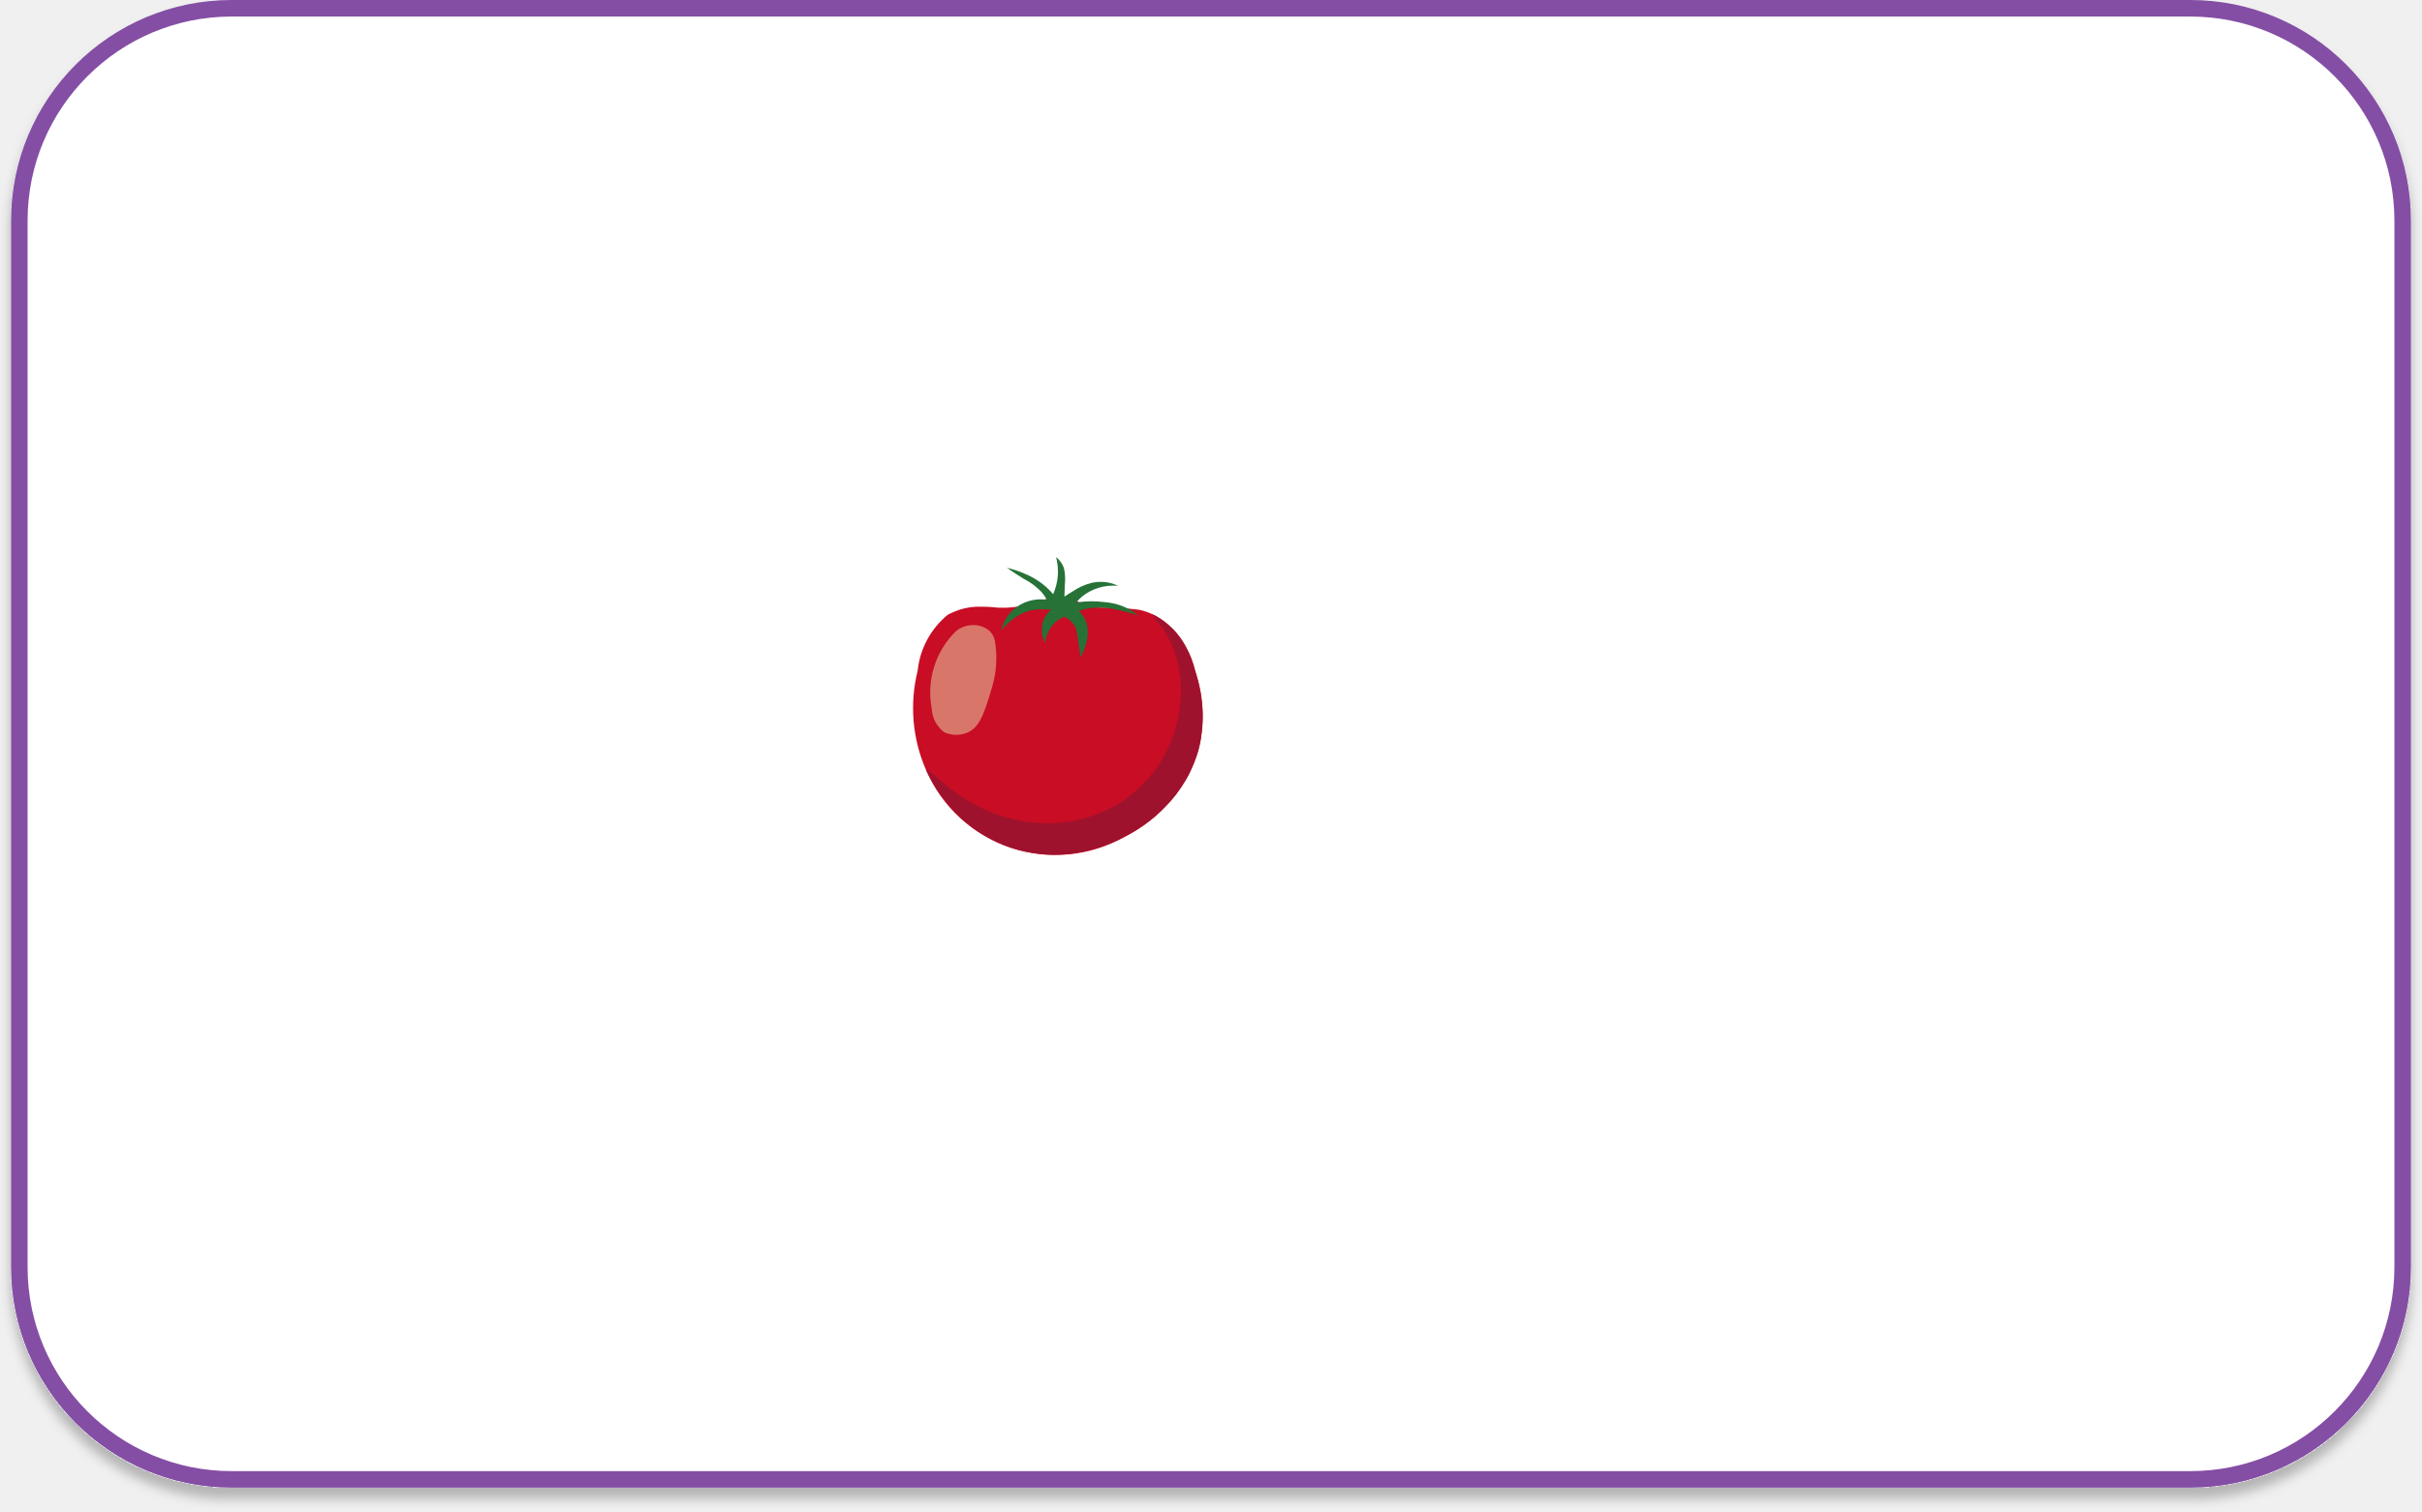
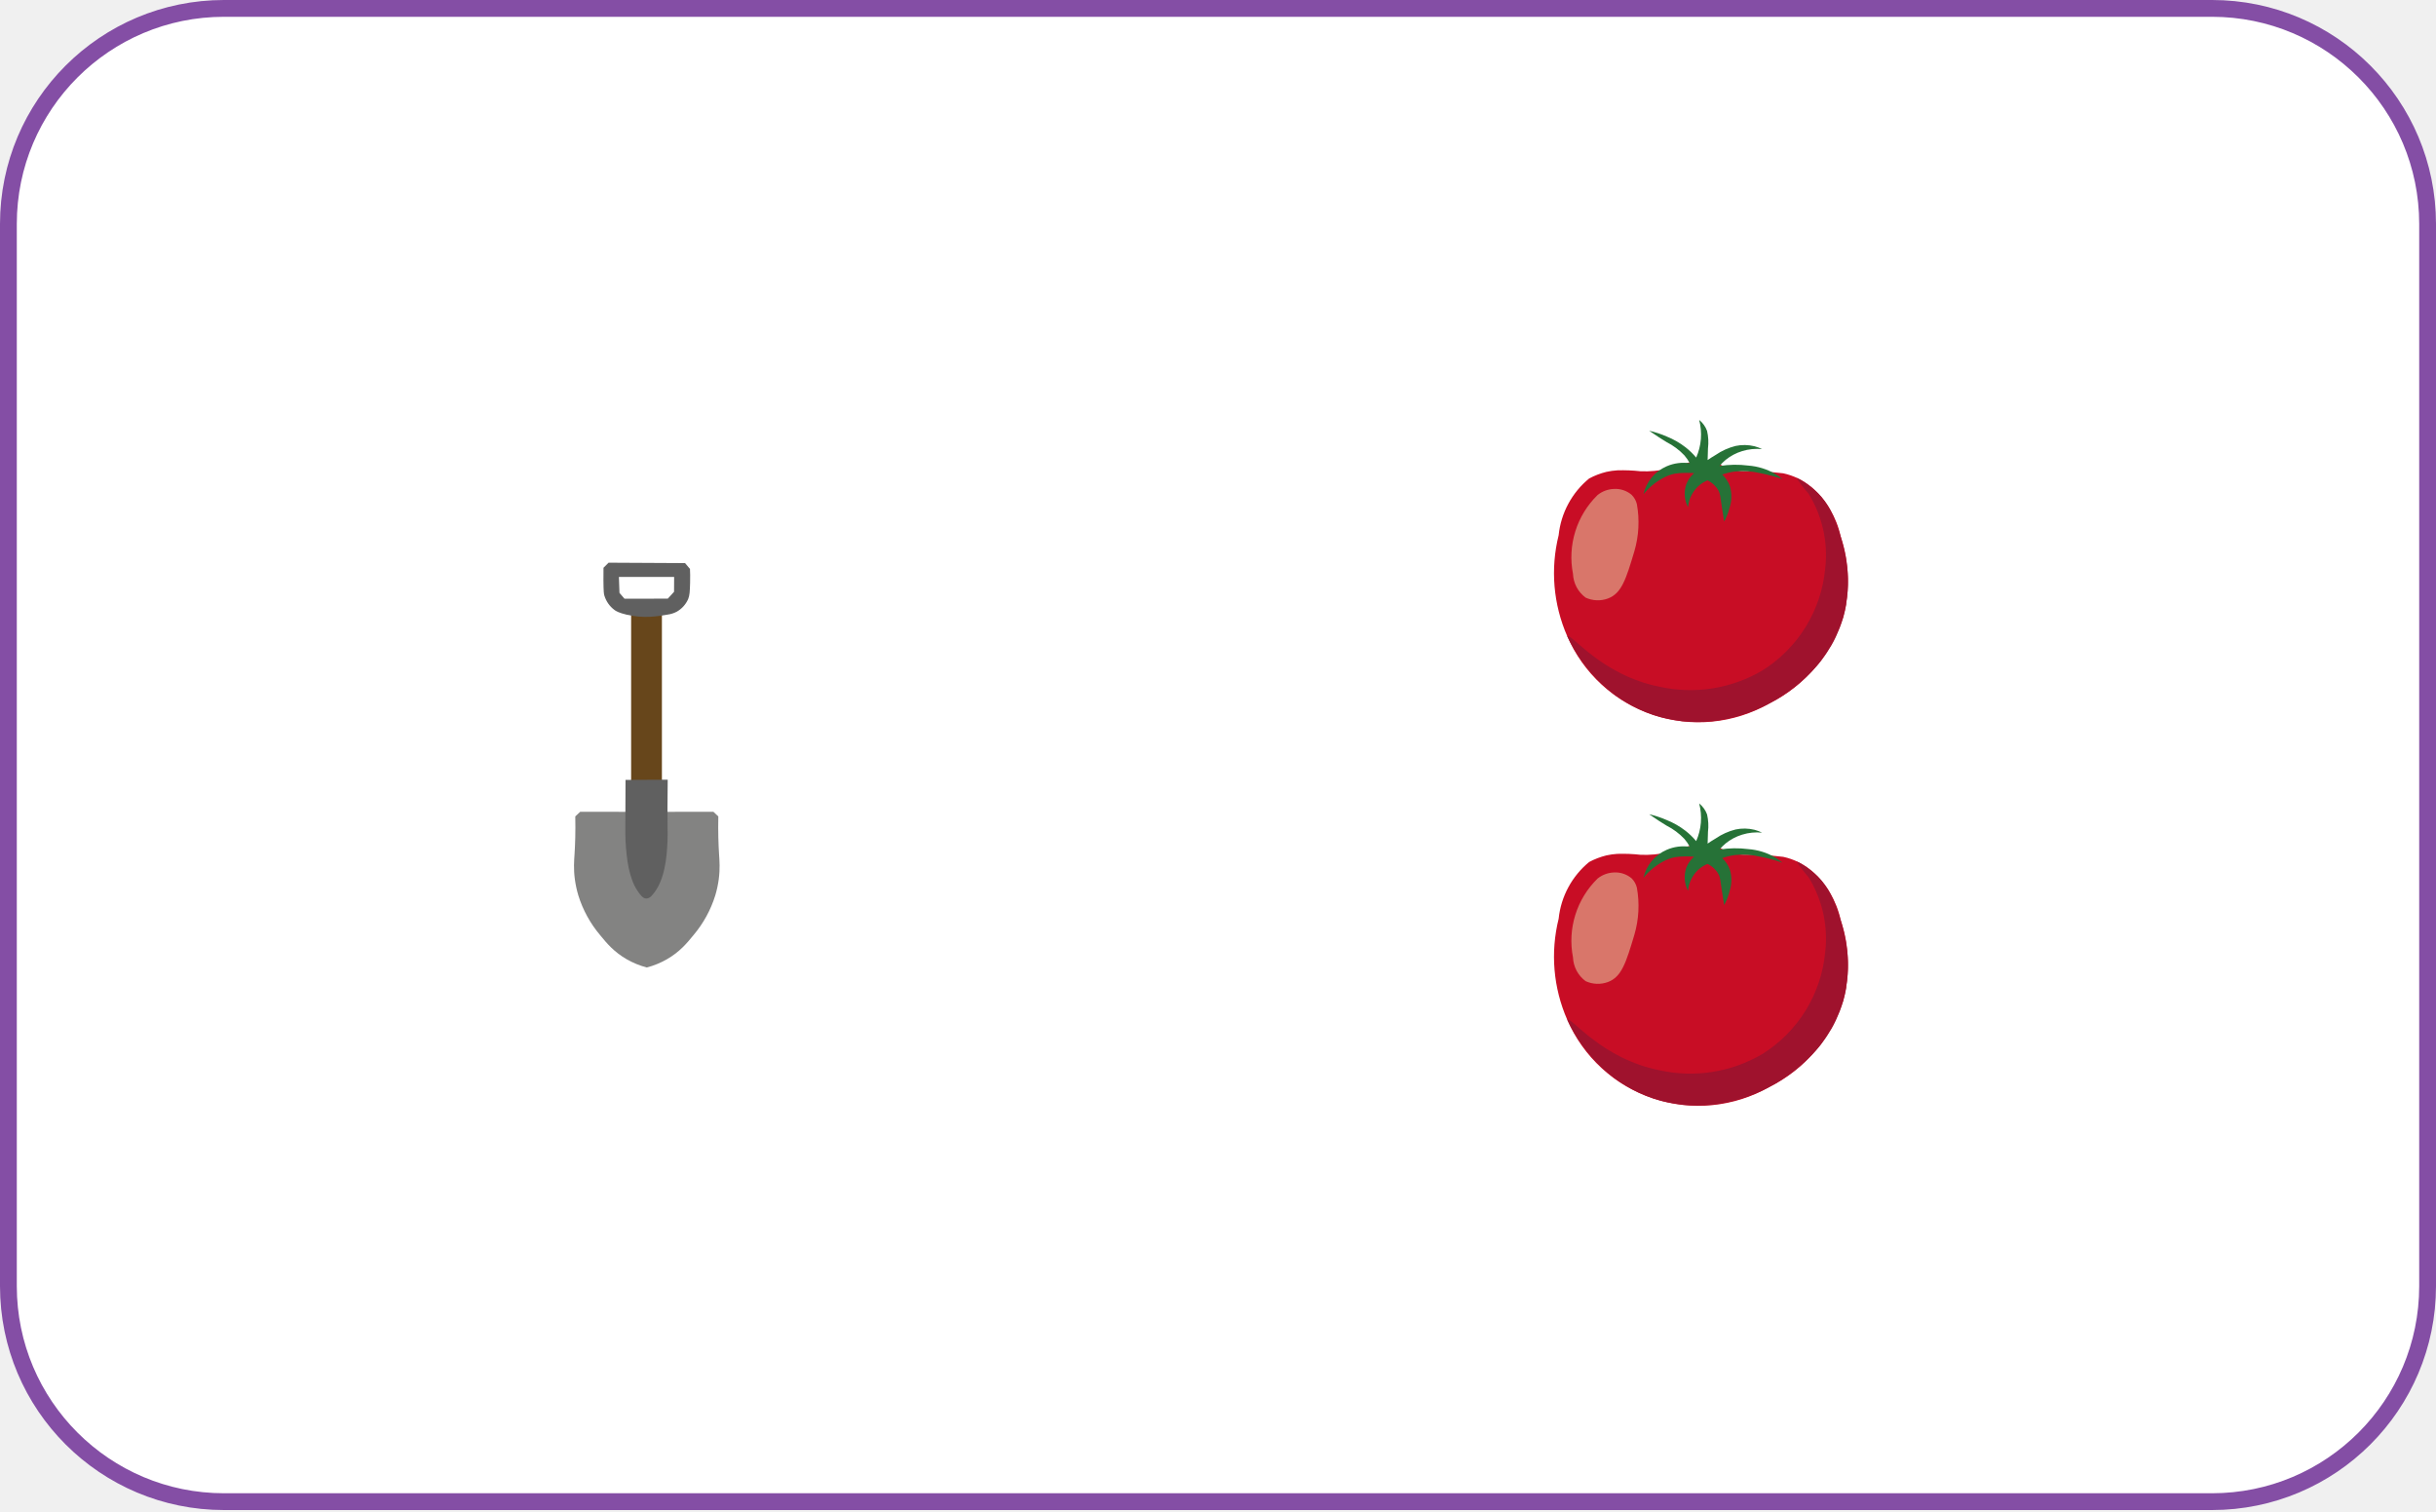
- <svg xmlns="http://www.w3.org/2000/svg" viewBox="0 0 878 548" fill="none">
-   <g filter="url(#filter0_d_265_52)">
-     <rect x="7" y="3" width="864" height="533.4" rx="77" fill="white" stroke="#844EA5" stroke-width="6" />
-     <path d="M361.913 220.336C359.156 220.028 356.381 219.917 353.608 220.004C352.299 220.084 350.998 220.267 349.717 220.551C347.578 221.08 345.512 221.87 343.566 222.904C337.398 227.964 333.479 235.251 332.662 243.181C329.667 255.202 330.74 267.875 335.713 279.224C338.558 285.807 342.762 291.717 348.049 296.567C353.336 301.417 359.589 305.099 366.398 307.372C373.207 309.644 380.419 310.457 387.564 309.756C394.708 309.055 401.625 306.857 407.861 303.304C414.104 300.196 419.659 295.867 424.196 290.574C428.733 285.282 432.159 279.133 434.272 272.492C436.83 262.968 436.515 252.901 433.368 243.554C431.884 236.737 428.23 230.583 422.952 226.014C420.056 223.57 416.604 221.873 412.897 221.073C408.107 220.487 403.283 220.214 398.457 220.256C396.951 220.243 395.454 220.01 394.016 219.565C392.801 219.116 391.614 218.594 390.462 218.002C388.419 217.071 386.219 216.533 383.977 216.416C381.997 216.525 380.039 216.897 378.157 217.522C374.349 218.519 374 218.849 371.86 219.377C368.606 220.16 365.257 220.483 361.913 220.336Z" fill="#C80D25" />
-     <path d="M435.348 267.624C435.603 266.134 435.783 264.631 435.886 263.123L435.896 262.981C435.991 261.557 436.021 260.181 435.987 258.854V258.731C435.96 257.508 435.871 256.339 435.769 255.208L435.706 254.574C435.58 253.568 435.454 252.563 435.301 251.626L435.159 250.826C435.018 250.053 434.867 249.313 434.708 248.621L434.539 247.88C434.43 247.425 434.327 247.026 434.21 246.614C433.918 245.555 433.641 244.544 433.35 243.559C432.968 242.289 432.539 240.945 432.035 239.555C431.456 237.984 430.94 236.734 430.462 235.738L430.156 235.073L429.809 234.382C428.612 232.057 427.07 229.926 425.234 228.061L425.171 228.024C424.465 227.323 423.718 226.664 422.934 226.05C421.724 225.079 420.442 224.202 419.099 223.425L419.058 223.4C418.627 223.141 418.095 222.943 417.611 222.717C418.904 224.688 420.338 226.564 421.902 228.33C426.836 236.308 428.936 245.714 427.862 255.03C427.183 262.432 424.801 269.577 420.902 275.908C417.002 282.239 411.691 287.584 405.382 291.527C394.321 298.021 381.206 300.084 368.682 297.301C347.889 293.198 336.959 277.935 335.728 279.242C339.652 287.708 345.651 295.049 353.171 300.585C353.884 301.087 354.61 301.579 355.364 302.059L355.816 302.33C359.124 304.405 362.662 306.09 366.359 307.351C367.546 307.747 368.716 308.075 369.89 308.38C370.268 308.478 370.645 308.546 371.023 308.631C371.833 308.829 372.579 308.979 373.354 309.101C373.795 309.176 374.207 309.231 374.655 309.303C375.355 309.409 376.053 309.502 376.72 309.614L378.024 309.734C378.7 309.786 379.367 309.823 380.026 309.857C380.443 309.876 380.86 309.892 381.268 309.896C381.95 309.906 382.623 309.896 383.293 309.884C383.646 309.871 384.017 309.871 384.362 309.855C385.198 309.817 386.015 309.758 386.813 309.678L387.321 309.641C388.303 309.551 389.228 309.406 390.148 309.271L390.952 309.122C391.588 309.01 392.217 308.894 392.823 308.766C393.151 308.704 393.468 308.623 393.787 308.555L395.345 308.178L396.298 307.922C396.781 307.784 397.253 307.65 397.711 307.506L398.577 307.243C399.039 307.092 399.488 306.934 399.921 306.786L400.652 306.528C401.129 306.357 401.59 306.16 402.021 306L402.505 305.816C403.091 305.583 403.632 305.349 404.141 305.125L404.55 304.942L405.578 304.469L405.955 304.288L406.591 303.974L407.278 303.634L407.866 303.307C414.397 299.887 420.222 295.267 425.038 289.689C425.385 289.284 425.73 288.879 426.065 288.446C426.151 288.303 426.31 288.148 426.401 288.025C426.895 287.392 427.345 286.733 427.781 286.12C428.003 285.751 428.276 285.404 428.495 285.071C428.998 284.305 429.492 283.52 429.963 282.705L430.184 282.336C430.681 281.509 431.108 280.633 431.535 279.737C431.661 279.5 431.773 279.257 431.87 279.008C432.265 278.147 432.645 277.268 432.999 276.356L433.137 276.003C433.568 274.867 433.955 273.702 434.317 272.491C434.769 270.905 435.133 269.296 435.41 267.67L435.348 267.624Z" fill="#9F122D" />
-     <path d="M352.358 226.652C350.24 226.74 348.206 227.504 346.555 228.833C342.874 232.432 340.146 236.887 338.614 241.799C337.082 246.711 336.795 251.925 337.778 256.975C337.847 258.639 338.288 260.267 339.07 261.738C339.853 263.209 340.955 264.486 342.297 265.476C343.54 266.048 344.883 266.37 346.251 266.423C347.619 266.477 348.984 266.26 350.268 265.785C355.188 263.948 356.734 258.808 359.7 248.92C361.305 243.454 361.613 237.691 360.6 232.085C360.295 230.808 359.635 229.643 358.696 228.724C356.928 227.247 354.659 226.505 352.358 226.652Z" fill="#D9766A" />
-     <path d="M378.855 233.188C379.116 230.409 380.348 227.812 382.335 225.85C383.344 224.884 384.528 224.117 385.824 223.592C387.482 224.373 388.853 225.653 389.744 227.252C390.461 228.612 390.387 229.665 390.92 232.941C391.276 235.134 391.564 236.978 391.767 238.309C392.619 236.785 393.262 235.154 393.678 233.46C394.517 230.943 394.567 228.231 393.823 225.685C393.254 224.097 392.316 222.667 391.087 221.512C392.556 220.997 394.074 220.633 395.617 220.429C398.637 220.109 401.689 220.307 404.642 221.015C407.343 221.514 409.998 222.237 412.578 223.177C411.745 222.453 410.853 221.8 409.911 221.224C406.999 219.553 403.748 218.556 400.399 218.306C396.982 217.864 393.519 217.916 390.117 218.461C390.779 217.659 391.517 216.921 392.319 216.257C394.061 214.849 396.059 213.791 398.204 213.14C400.505 212.431 402.925 212.189 405.322 212.425C404.457 211.993 403.549 211.651 402.613 211.405C400.39 210.858 398.071 210.821 395.832 211.298C393.303 211.94 390.907 213.021 388.754 214.493C387.519 215.212 386.535 215.875 385.866 216.338C385.909 215.231 385.948 213.805 385.992 212.156C386.246 210.074 386.136 207.964 385.667 205.919C385.104 204.38 384.129 203.024 382.848 202C383.431 204.222 383.637 206.526 383.458 208.816C383.278 211.105 382.71 213.348 381.778 215.448C380.646 214.101 379.379 212.874 377.996 211.785C375.945 210.195 373.682 208.899 371.273 207.932C369.249 207.046 367.145 206.353 364.989 205.865C367.539 207.644 369.677 208.992 371.197 209.912C373.578 211.12 375.734 212.727 377.57 214.663C378.313 215.528 378.96 216.47 379.499 217.474C376.697 217.059 373.834 217.435 371.236 218.561C369.164 219.46 367.333 220.834 365.892 222.572C364.452 224.31 363.441 226.363 362.944 228.564C364.819 226.237 367.131 224.298 369.751 222.857C371.145 222.053 372.665 221.488 374.246 221.185C375.338 221.012 376.441 220.925 377.547 220.925C378.711 220.886 379.876 220.917 381.036 221.017C379.785 222.08 378.823 223.441 378.238 224.973C377.78 226.313 377.599 227.732 377.705 229.144C377.811 230.555 378.202 231.931 378.855 233.188Z" fill="#267237" />
-   </g>
-   <defs>
-     <filter id="filter0_d_265_52" x="0" y="0" width="878" height="547.4" filterUnits="userSpaceOnUse" color-interpolation-filters="sRGB">
-       <feFlood flood-opacity="0" result="BackgroundImageFix" />
-       <feColorMatrix in="SourceAlpha" type="matrix" values="0 0 0 0 0 0 0 0 0 0 0 0 0 0 0 0 0 0 127 0" result="hardAlpha" />
-       <feOffset dy="4" />
-       <feGaussianBlur stdDeviation="2" />
-       <feComposite in2="hardAlpha" operator="out" />
-       <feColorMatrix type="matrix" values="0 0 0 0 0 0 0 0 0 0 0 0 0 0 0 0 0 0 0.25 0" />
-       <feBlend mode="normal" in2="BackgroundImageFix" result="effect1_dropShadow_265_52" />
-       <feBlend mode="normal" in="SourceGraphic" in2="effect1_dropShadow_265_52" result="shape" />
-     </filter>
-   </defs>
+ <svg xmlns="http://www.w3.org/2000/svg" viewBox="0 0 870 540" fill="none">
+   <rect x="3" y="3" width="864" height="533.4" rx="77" fill="white" stroke="#844EA5" stroke-width="6" />
+   <path d="M585.913 305.336C583.156 305.028 580.381 304.917 577.608 305.004C576.299 305.084 574.998 305.267 573.717 305.551C571.578 306.08 569.512 306.87 567.566 307.904C561.398 312.964 557.479 320.251 556.662 328.181C553.667 340.202 554.74 352.875 559.713 364.224C562.558 370.807 566.762 376.717 572.049 381.567C577.336 386.417 583.589 390.099 590.398 392.372C597.207 394.644 604.419 395.457 611.564 394.756C618.708 394.055 625.625 391.857 631.861 388.304C638.104 385.196 643.659 380.867 648.196 375.574C652.733 370.282 656.159 364.133 658.272 357.492C660.83 347.968 660.515 337.901 657.368 328.554C655.884 321.737 652.23 315.583 646.952 311.014C644.056 308.57 640.604 306.873 636.897 306.073C632.107 305.487 627.283 305.214 622.457 305.256C620.951 305.243 619.454 305.01 618.016 304.565C616.801 304.116 615.614 303.594 614.462 303.002C612.419 302.071 610.219 301.533 607.977 301.416C605.997 301.525 604.039 301.897 602.157 302.522C598.349 303.519 598 303.849 595.86 304.377C592.606 305.16 589.257 305.483 585.913 305.336Z" fill="#C80D25" />
+   <path d="M659.348 352.624C659.603 351.134 659.783 349.631 659.886 348.123L659.896 347.981C659.991 346.557 660.021 345.181 659.987 343.854V343.731C659.96 342.508 659.871 341.339 659.769 340.208L659.706 339.574C659.58 338.568 659.454 337.563 659.301 336.626L659.159 335.826C659.018 335.053 658.867 334.313 658.708 333.621L658.539 332.88C658.43 332.425 658.327 332.026 658.21 331.614C657.918 330.555 657.641 329.544 657.35 328.559C656.968 327.289 656.539 325.945 656.035 324.555C655.456 322.984 654.94 321.734 654.462 320.738L654.156 320.073L653.809 319.382C652.612 317.057 651.07 314.926 649.234 313.061L649.171 313.024C648.465 312.323 647.718 311.664 646.934 311.05C645.724 310.079 644.442 309.202 643.099 308.425L643.058 308.4C642.627 308.141 642.095 307.943 641.611 307.717C642.904 309.688 644.338 311.564 645.902 313.33C650.836 321.308 652.936 330.714 651.862 340.03C651.183 347.432 648.801 354.577 644.902 360.908C641.002 367.239 635.691 372.584 629.382 376.527C618.321 383.021 605.206 385.084 592.682 382.301C571.889 378.198 560.959 362.935 559.728 364.242C563.652 372.708 569.651 380.049 577.171 385.585C577.884 386.087 578.61 386.579 579.364 387.059L579.816 387.33C583.124 389.405 586.662 391.09 590.359 392.351C591.546 392.747 592.716 393.075 593.89 393.38C594.268 393.478 594.645 393.546 595.023 393.631C595.833 393.829 596.579 393.979 597.354 394.101C597.795 394.176 598.207 394.231 598.655 394.303C599.355 394.409 600.053 394.502 600.72 394.614L602.024 394.734C602.7 394.786 603.367 394.823 604.026 394.857C604.443 394.876 604.86 394.892 605.268 394.896C605.95 394.906 606.623 394.896 607.293 394.884C607.646 394.871 608.017 394.871 608.362 394.855C609.198 394.817 610.015 394.758 610.813 394.678L611.321 394.641C612.303 394.551 613.228 394.406 614.148 394.271L614.952 394.122C615.588 394.01 616.217 393.894 616.823 393.766C617.151 393.704 617.468 393.623 617.787 393.555L619.345 393.178L620.298 392.922C620.781 392.784 621.253 392.65 621.711 392.506L622.577 392.243C623.039 392.092 623.488 391.934 623.921 391.786L624.652 391.528C625.129 391.357 625.59 391.16 626.021 391L626.505 390.816C627.091 390.583 627.632 390.349 628.141 390.125L628.55 389.942L629.578 389.469L629.955 389.288L630.591 388.974L631.278 388.634L631.866 388.307C638.397 384.887 644.222 380.267 649.038 374.689C649.385 374.284 649.73 373.879 650.065 373.446C650.151 373.303 650.31 373.148 650.401 373.025C650.895 372.392 651.345 371.733 651.781 371.12C652.003 370.751 652.276 370.404 652.495 370.071C652.998 369.305 653.492 368.52 653.963 367.705L654.184 367.336C654.681 366.509 655.108 365.633 655.535 364.737C655.661 364.5 655.773 364.257 655.87 364.008C656.265 363.147 656.645 362.268 656.999 361.356L657.137 361.003C657.568 359.867 657.955 358.702 658.317 357.491C658.769 355.905 659.133 354.296 659.41 352.67L659.348 352.624Z" fill="#9F122D" />
+   <path d="M576.358 311.652C574.24 311.74 572.206 312.504 570.555 313.833C566.874 317.432 564.146 321.887 562.614 326.799C561.082 331.711 560.795 336.925 561.778 341.975C561.847 343.639 562.288 345.267 563.07 346.738C563.853 348.209 564.955 349.486 566.297 350.476C567.54 351.048 568.883 351.37 570.251 351.423C571.619 351.477 572.984 351.26 574.268 350.785C579.188 348.948 580.734 343.808 583.7 333.92C585.305 328.454 585.613 322.691 584.6 317.085C584.295 315.808 583.635 314.643 582.696 313.724C580.928 312.247 578.659 311.505 576.358 311.652Z" fill="#D9766A" />
+   <path d="M602.855 318.188C603.116 315.409 604.348 312.812 606.335 310.85C607.344 309.884 608.528 309.117 609.824 308.592C611.482 309.373 612.853 310.653 613.744 312.252C614.461 313.612 614.387 314.665 614.92 317.941C615.276 320.134 615.564 321.978 615.767 323.309C616.619 321.785 617.261 320.154 617.678 318.46C618.517 315.943 618.567 313.231 617.822 310.685C617.254 309.097 616.316 307.667 615.087 306.512C616.556 305.997 618.074 305.633 619.617 305.429C622.637 305.109 625.689 305.307 628.642 306.015C631.343 306.514 633.998 307.237 636.578 308.177C635.745 307.453 634.853 306.8 633.911 306.224C630.998 304.553 627.748 303.556 624.399 303.306C620.982 302.864 617.519 302.916 614.117 303.461C614.779 302.659 615.517 301.921 616.319 301.257C618.061 299.849 620.059 298.791 622.203 298.14C624.505 297.431 626.925 297.189 629.322 297.425C628.457 296.993 627.549 296.651 626.613 296.405C624.39 295.858 622.071 295.821 619.831 296.298C617.303 296.94 614.907 298.021 612.754 299.493C611.519 300.212 610.535 300.875 609.866 301.338C609.909 300.231 609.948 298.805 609.992 297.156C610.246 295.074 610.136 292.964 609.667 290.919C609.104 289.38 608.129 288.024 606.848 287C607.431 289.222 607.637 291.526 607.458 293.816C607.278 296.105 606.71 298.348 605.778 300.448C604.646 299.101 603.379 297.874 601.996 296.785C599.945 295.195 597.682 293.899 595.273 292.932C593.249 292.046 591.145 291.353 588.989 290.865C591.539 292.644 593.676 293.992 595.197 294.912C597.578 296.12 599.734 297.727 601.57 299.663C602.313 300.528 602.96 301.47 603.499 302.474C600.697 302.059 597.834 302.435 595.236 303.561C593.164 304.46 591.333 305.834 589.892 307.572C588.452 309.31 587.441 311.363 586.944 313.564C588.819 311.237 591.131 309.298 593.751 307.857C595.145 307.053 596.664 306.488 598.246 306.185C599.337 306.012 600.441 305.925 601.547 305.925C602.711 305.886 603.876 305.917 605.036 306.017C603.785 307.08 602.823 308.441 602.238 309.973C601.78 311.313 601.599 312.732 601.705 314.144C601.811 315.555 602.202 316.931 602.855 318.188Z" fill="#267237" />
+   <path d="M585.913 168.336C583.156 168.028 580.381 167.917 577.608 168.004C576.299 168.084 574.998 168.267 573.717 168.551C571.578 169.08 569.512 169.87 567.566 170.904C561.398 175.964 557.479 183.251 556.662 191.181C553.667 203.202 554.74 215.875 559.713 227.224C562.558 233.807 566.762 239.717 572.049 244.567C577.336 249.417 583.589 253.099 590.398 255.372C597.207 257.644 604.419 258.457 611.564 257.756C618.708 257.055 625.625 254.857 631.861 251.304C638.104 248.196 643.659 243.867 648.196 238.574C652.733 233.282 656.159 227.133 658.272 220.492C660.83 210.968 660.515 200.901 657.368 191.554C655.884 184.737 652.23 178.583 646.952 174.014C644.056 171.57 640.604 169.873 636.897 169.073C632.107 168.487 627.283 168.214 622.457 168.256C620.951 168.243 619.454 168.01 618.016 167.565C616.801 167.116 615.614 166.594 614.462 166.002C612.419 165.071 610.219 164.533 607.977 164.416C605.997 164.525 604.039 164.897 602.157 165.522C598.349 166.519 598 166.849 595.86 167.377C592.606 168.16 589.257 168.483 585.913 168.336Z" fill="#C80D25" />
+   <path d="M659.348 215.624C659.603 214.134 659.783 212.631 659.886 211.123L659.896 210.981C659.991 209.557 660.021 208.181 659.987 206.854V206.731C659.96 205.508 659.871 204.339 659.769 203.208L659.706 202.574C659.58 201.568 659.454 200.563 659.301 199.626L659.159 198.826C659.018 198.053 658.867 197.313 658.708 196.621L658.539 195.88C658.43 195.425 658.327 195.026 658.21 194.614C657.918 193.555 657.641 192.544 657.35 191.559C656.968 190.289 656.539 188.945 656.035 187.555C655.456 185.984 654.94 184.734 654.462 183.738L654.156 183.073L653.809 182.382C652.612 180.057 651.07 177.926 649.234 176.061L649.171 176.024C648.465 175.323 647.718 174.664 646.934 174.05C645.724 173.079 644.442 172.202 643.099 171.425L643.058 171.4C642.627 171.141 642.095 170.943 641.611 170.717C642.904 172.688 644.338 174.564 645.902 176.33C650.836 184.308 652.936 193.714 651.862 203.03C651.183 210.432 648.801 217.577 644.902 223.908C641.002 230.239 635.691 235.584 629.382 239.527C618.321 246.021 605.206 248.084 592.682 245.301C571.889 241.198 560.959 225.935 559.728 227.242C563.652 235.708 569.651 243.049 577.171 248.585C577.884 249.087 578.61 249.579 579.364 250.059L579.816 250.33C583.124 252.405 586.662 254.09 590.359 255.351C591.546 255.747 592.716 256.075 593.89 256.38C594.268 256.478 594.645 256.546 595.023 256.631C595.833 256.829 596.579 256.979 597.354 257.101C597.795 257.176 598.207 257.231 598.655 257.303C599.355 257.409 600.053 257.502 600.72 257.614L602.024 257.734C602.7 257.786 603.367 257.823 604.026 257.857C604.443 257.876 604.86 257.892 605.268 257.896C605.95 257.906 606.623 257.896 607.293 257.884C607.646 257.871 608.017 257.871 608.362 257.855C609.198 257.817 610.015 257.758 610.813 257.678L611.321 257.641C612.303 257.551 613.228 257.406 614.148 257.271L614.952 257.122C615.588 257.01 616.217 256.894 616.823 256.766C617.151 256.704 617.468 256.623 617.787 256.555L619.345 256.178L620.298 255.922C620.781 255.784 621.253 255.65 621.711 255.506L622.577 255.243C623.039 255.092 623.488 254.934 623.921 254.786L624.652 254.528C625.129 254.357 625.59 254.16 626.021 254L626.505 253.816C627.091 253.583 627.632 253.349 628.141 253.125L628.55 252.942L629.578 252.469L629.955 252.288L630.591 251.974L631.278 251.634L631.866 251.307C638.397 247.887 644.222 243.267 649.038 237.689C649.385 237.284 649.73 236.879 650.065 236.446C650.151 236.303 650.31 236.148 650.401 236.025C650.895 235.392 651.345 234.733 651.781 234.12C652.003 233.751 652.276 233.404 652.495 233.071C652.998 232.305 653.492 231.52 653.963 230.705L654.184 230.336C654.681 229.509 655.108 228.633 655.535 227.737C655.661 227.5 655.773 227.257 655.87 227.008C656.265 226.147 656.645 225.268 656.999 224.356L657.137 224.003C657.568 222.867 657.955 221.702 658.317 220.491C658.769 218.905 659.133 217.296 659.41 215.67L659.348 215.624Z" fill="#9F122D" />
+   <path d="M576.358 174.652C574.24 174.74 572.206 175.504 570.555 176.833C566.874 180.432 564.146 184.887 562.614 189.799C561.082 194.711 560.795 199.925 561.778 204.975C561.847 206.639 562.288 208.267 563.07 209.738C563.853 211.209 564.955 212.486 566.297 213.476C567.54 214.048 568.883 214.37 570.251 214.423C571.619 214.477 572.984 214.26 574.268 213.785C579.188 211.948 580.734 206.808 583.7 196.92C585.305 191.454 585.613 185.691 584.6 180.085C584.295 178.808 583.635 177.643 582.696 176.724C580.928 175.247 578.659 174.505 576.358 174.652Z" fill="#D9766A" />
+   <path d="M602.855 181.188C603.116 178.409 604.348 175.812 606.335 173.85C607.344 172.884 608.528 172.117 609.824 171.592C611.482 172.373 612.853 173.653 613.744 175.252C614.461 176.612 614.387 177.665 614.92 180.941C615.276 183.134 615.564 184.978 615.767 186.309C616.619 184.785 617.261 183.154 617.678 181.46C618.517 178.943 618.567 176.231 617.822 173.685C617.254 172.097 616.316 170.667 615.087 169.512C616.556 168.997 618.074 168.633 619.617 168.429C622.637 168.109 625.689 168.307 628.642 169.015C631.343 169.514 633.998 170.237 636.578 171.177C635.745 170.453 634.853 169.8 633.911 169.224C630.998 167.553 627.748 166.556 624.399 166.306C620.982 165.864 617.519 165.916 614.117 166.461C614.779 165.659 615.517 164.921 616.319 164.257C618.061 162.849 620.059 161.791 622.203 161.14C624.505 160.431 626.925 160.189 629.322 160.425C628.457 159.993 627.549 159.651 626.613 159.405C624.39 158.858 622.071 158.821 619.831 159.298C617.303 159.94 614.907 161.021 612.754 162.493C611.519 163.212 610.535 163.875 609.866 164.338C609.909 163.231 609.948 161.805 609.992 160.156C610.246 158.074 610.136 155.964 609.667 153.919C609.104 152.38 608.129 151.024 606.848 150C607.431 152.222 607.637 154.526 607.458 156.816C607.278 159.105 606.71 161.348 605.778 163.448C604.646 162.101 603.379 160.874 601.996 159.785C599.945 158.195 597.682 156.899 595.273 155.932C593.249 155.046 591.145 154.353 588.989 153.865C591.539 155.644 593.676 156.992 595.197 157.912C597.578 159.12 599.734 160.727 601.57 162.663C602.313 163.528 602.96 164.47 603.499 165.474C600.697 165.059 597.834 165.435 595.236 166.561C593.164 167.46 591.333 168.834 589.892 170.572C588.452 172.31 587.441 174.363 586.944 176.564C588.819 174.237 591.131 172.298 593.751 170.857C595.145 170.053 596.664 169.488 598.246 169.185C599.337 169.012 600.441 168.925 601.547 168.925C602.711 168.886 603.876 168.917 605.036 169.017C603.785 170.08 602.823 171.441 602.238 172.973C601.78 174.313 601.599 175.732 601.705 177.144C601.811 178.555 602.202 179.931 602.855 181.188Z" fill="#267237" />
+   <path d="M256.806 305.088C256.603 301.913 256.421 297.377 256.541 291.623C255.953 291.07 255.366 290.517 254.777 289.965C251.02 289.948 247.709 289.952 244.945 289.965C243.279 289.972 242.381 289.98 240.036 289.994C236.607 290.015 233.568 290.027 231 290.036C228.431 290.027 225.393 290.015 221.964 289.994C219.619 289.98 218.722 289.972 217.055 289.965C214.291 289.952 210.98 289.948 207.223 289.965C206.635 290.517 206.047 291.07 205.459 291.623C205.578 297.377 205.397 301.911 205.194 305.088C205.038 307.537 204.798 310.32 205.313 314.141C205.577 316.071 205.99 317.977 206.548 319.843C208.16 325.037 210.799 329.854 214.308 334.009C216.633 336.863 219.253 340.032 223.832 342.66C226.081 343.948 228.491 344.934 230.999 345.591H231.004C233.511 344.934 235.922 343.948 238.171 342.66C242.749 340.034 245.37 336.864 247.695 334.009C251.203 329.854 253.842 325.037 255.455 319.843C256.013 317.977 256.425 316.071 256.689 314.141C257.201 310.32 256.962 307.537 256.806 305.088Z" fill="#838382" />
+   <path d="M236.397 217.98H225.403V280.059H236.397V217.98Z" fill="#67461B" />
+   <path d="M235.793 315.124C235.392 316.109 234.892 317.051 234.299 317.935C233.293 319.409 232.219 320.983 230.827 320.958C229.512 320.936 228.547 319.495 227.549 318.006C226.784 316.83 226.169 315.564 225.717 314.236C224.807 311.725 224.189 308.953 223.765 305.021C223.442 301.937 223.297 298.837 223.331 295.736C223.341 288.627 223.37 282.875 223.403 278.588L238.469 278.516C238.35 285.892 238.376 291.686 238.42 295.629C238.504 298.871 238.383 302.115 238.059 305.342C237.738 308.38 237.172 311.816 235.793 315.124Z" fill="#606060" />
+   <path d="M246.42 203.222L244.665 201.144L217.345 201L215.537 202.808C215.518 203.861 215.5 205.406 215.513 207.28C215.542 211.585 215.7 212.241 215.821 212.659C216.438 214.759 217.723 216.6 219.481 217.904C219.961 218.248 220.997 218.915 223.846 219.58C229.82 220.975 234.545 220.208 238.44 219.536C239.563 219.388 240.652 219.045 241.658 218.523C243.476 217.508 244.915 215.93 245.759 214.026C246.322 212.707 246.377 211.189 246.464 208.206C246.525 206.107 246.475 204.382 246.42 203.222ZM240.732 211.397L238.498 213.836L223.037 213.866C222.438 213.169 221.838 212.472 221.238 211.775L221.04 206.076H240.761C240.752 207.849 240.742 209.623 240.732 211.397Z" fill="#606060" />
</svg>
